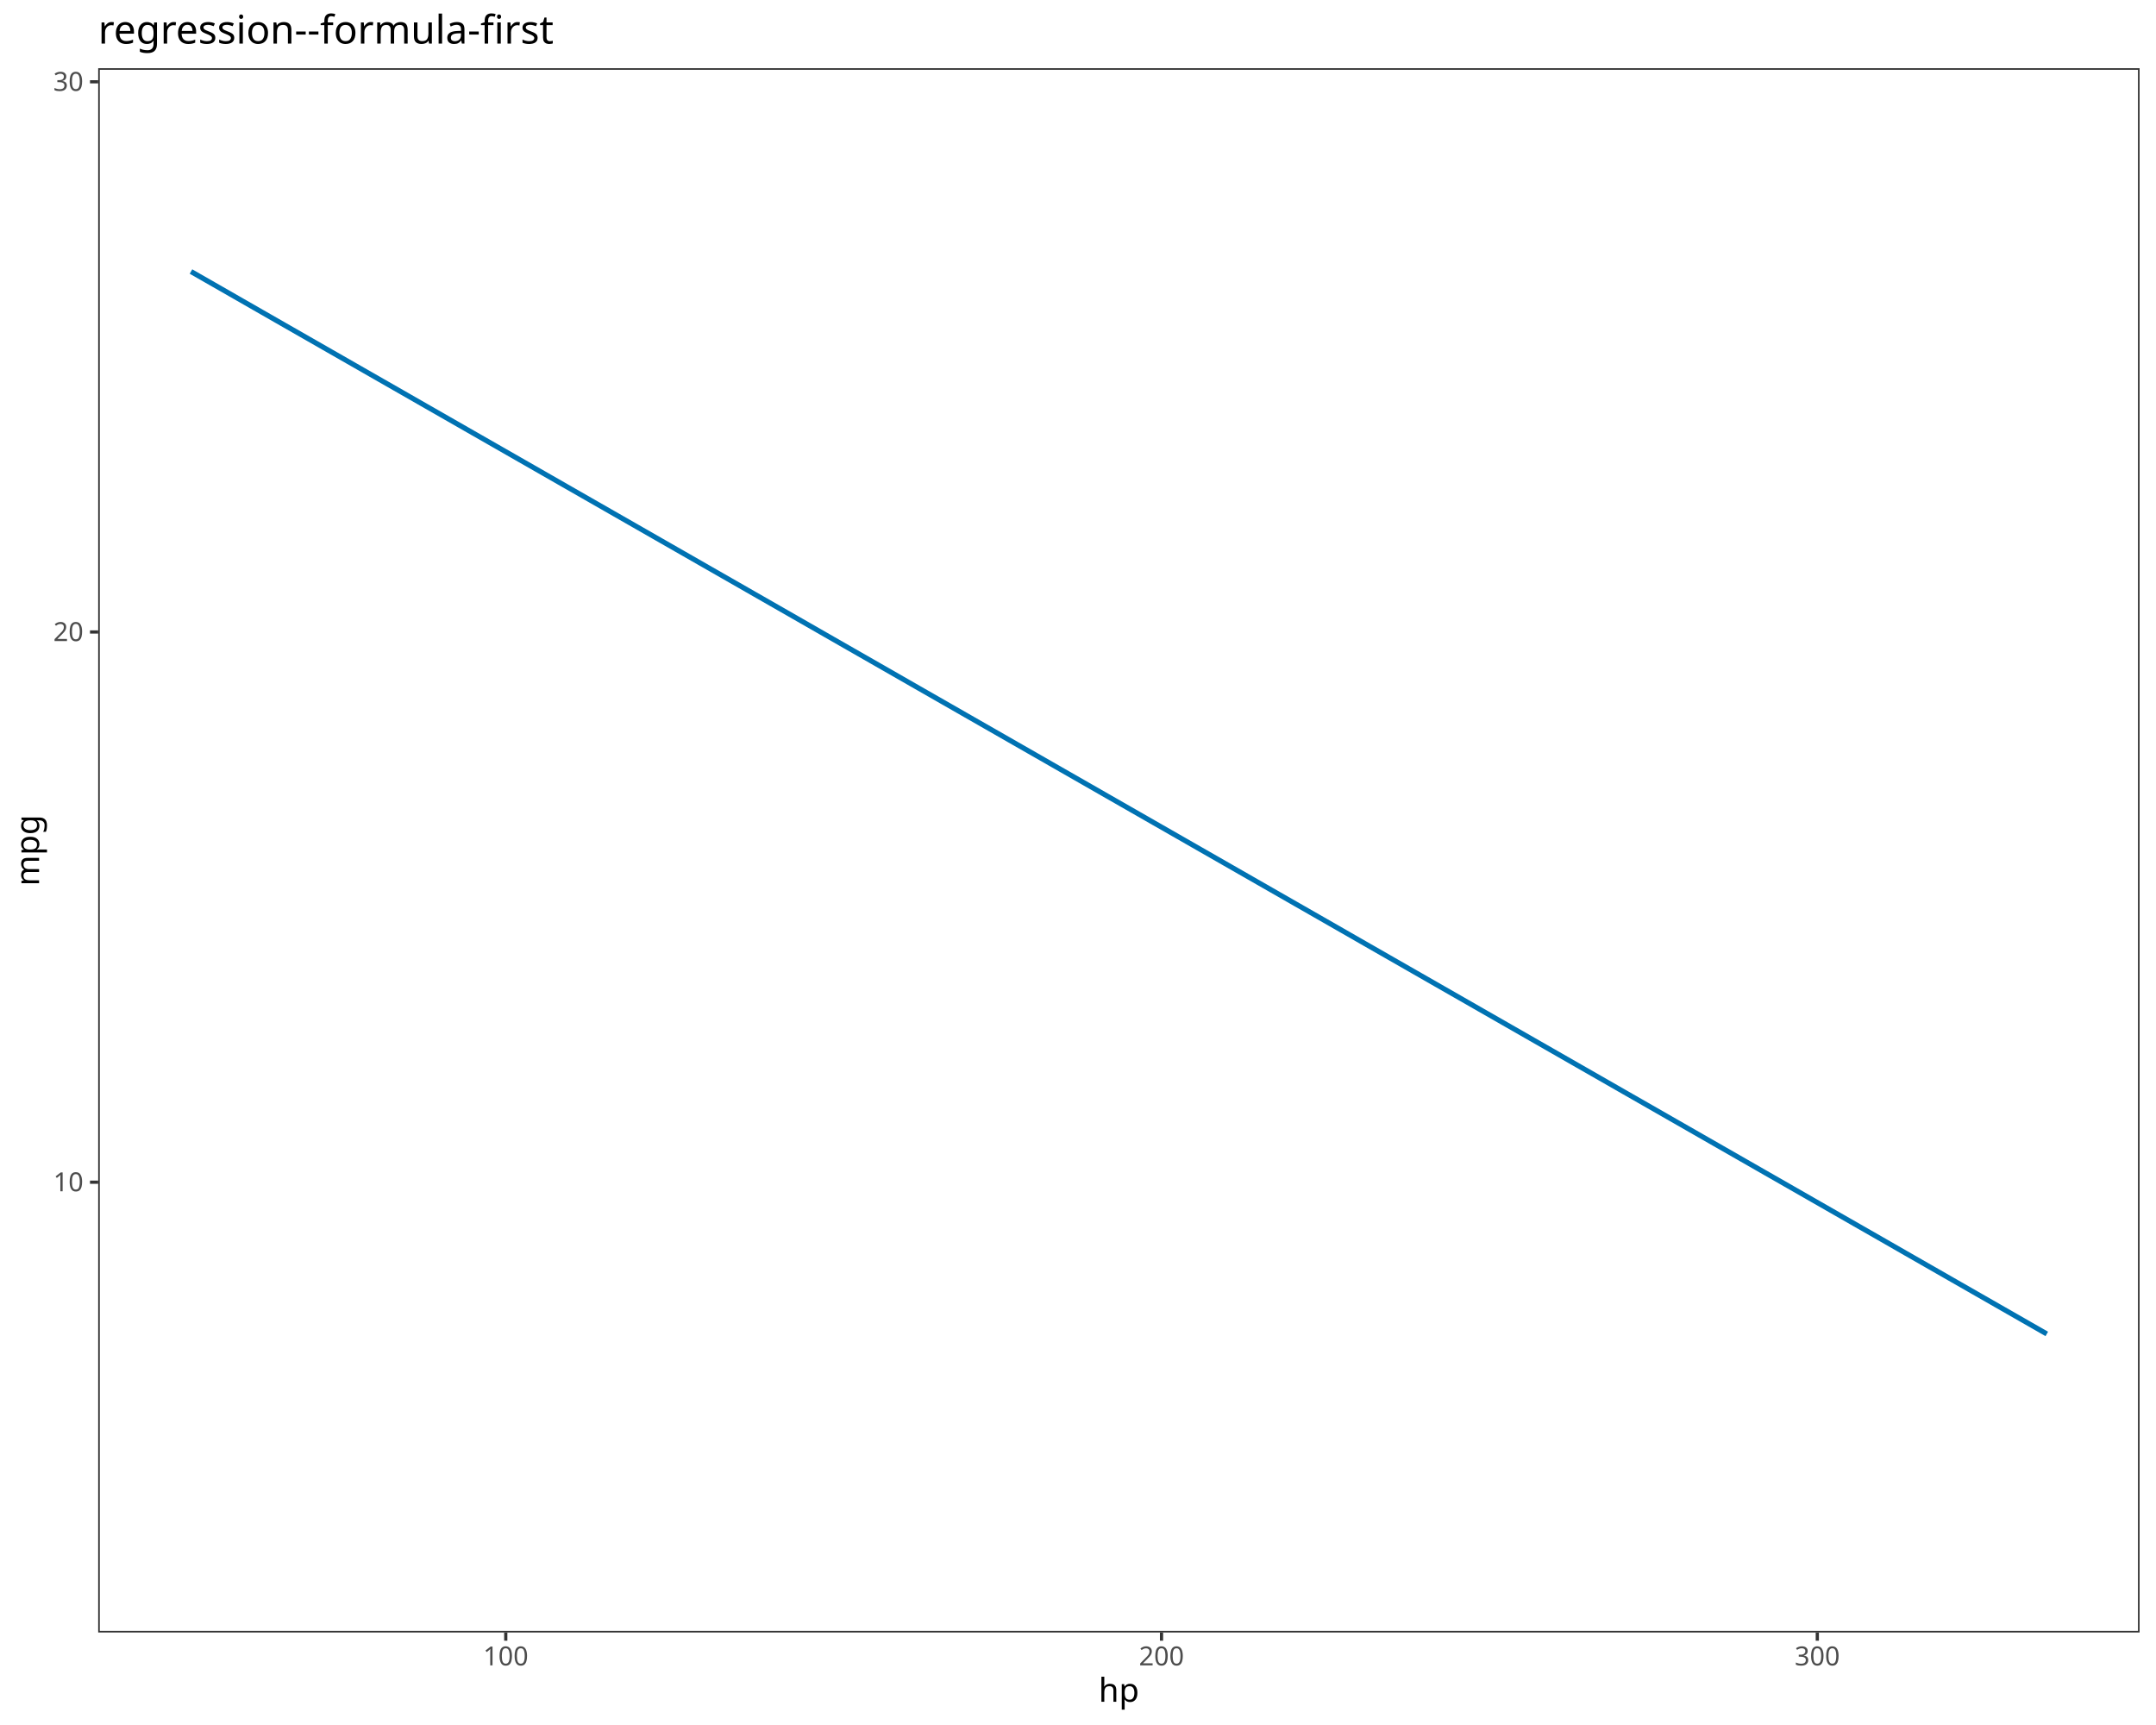
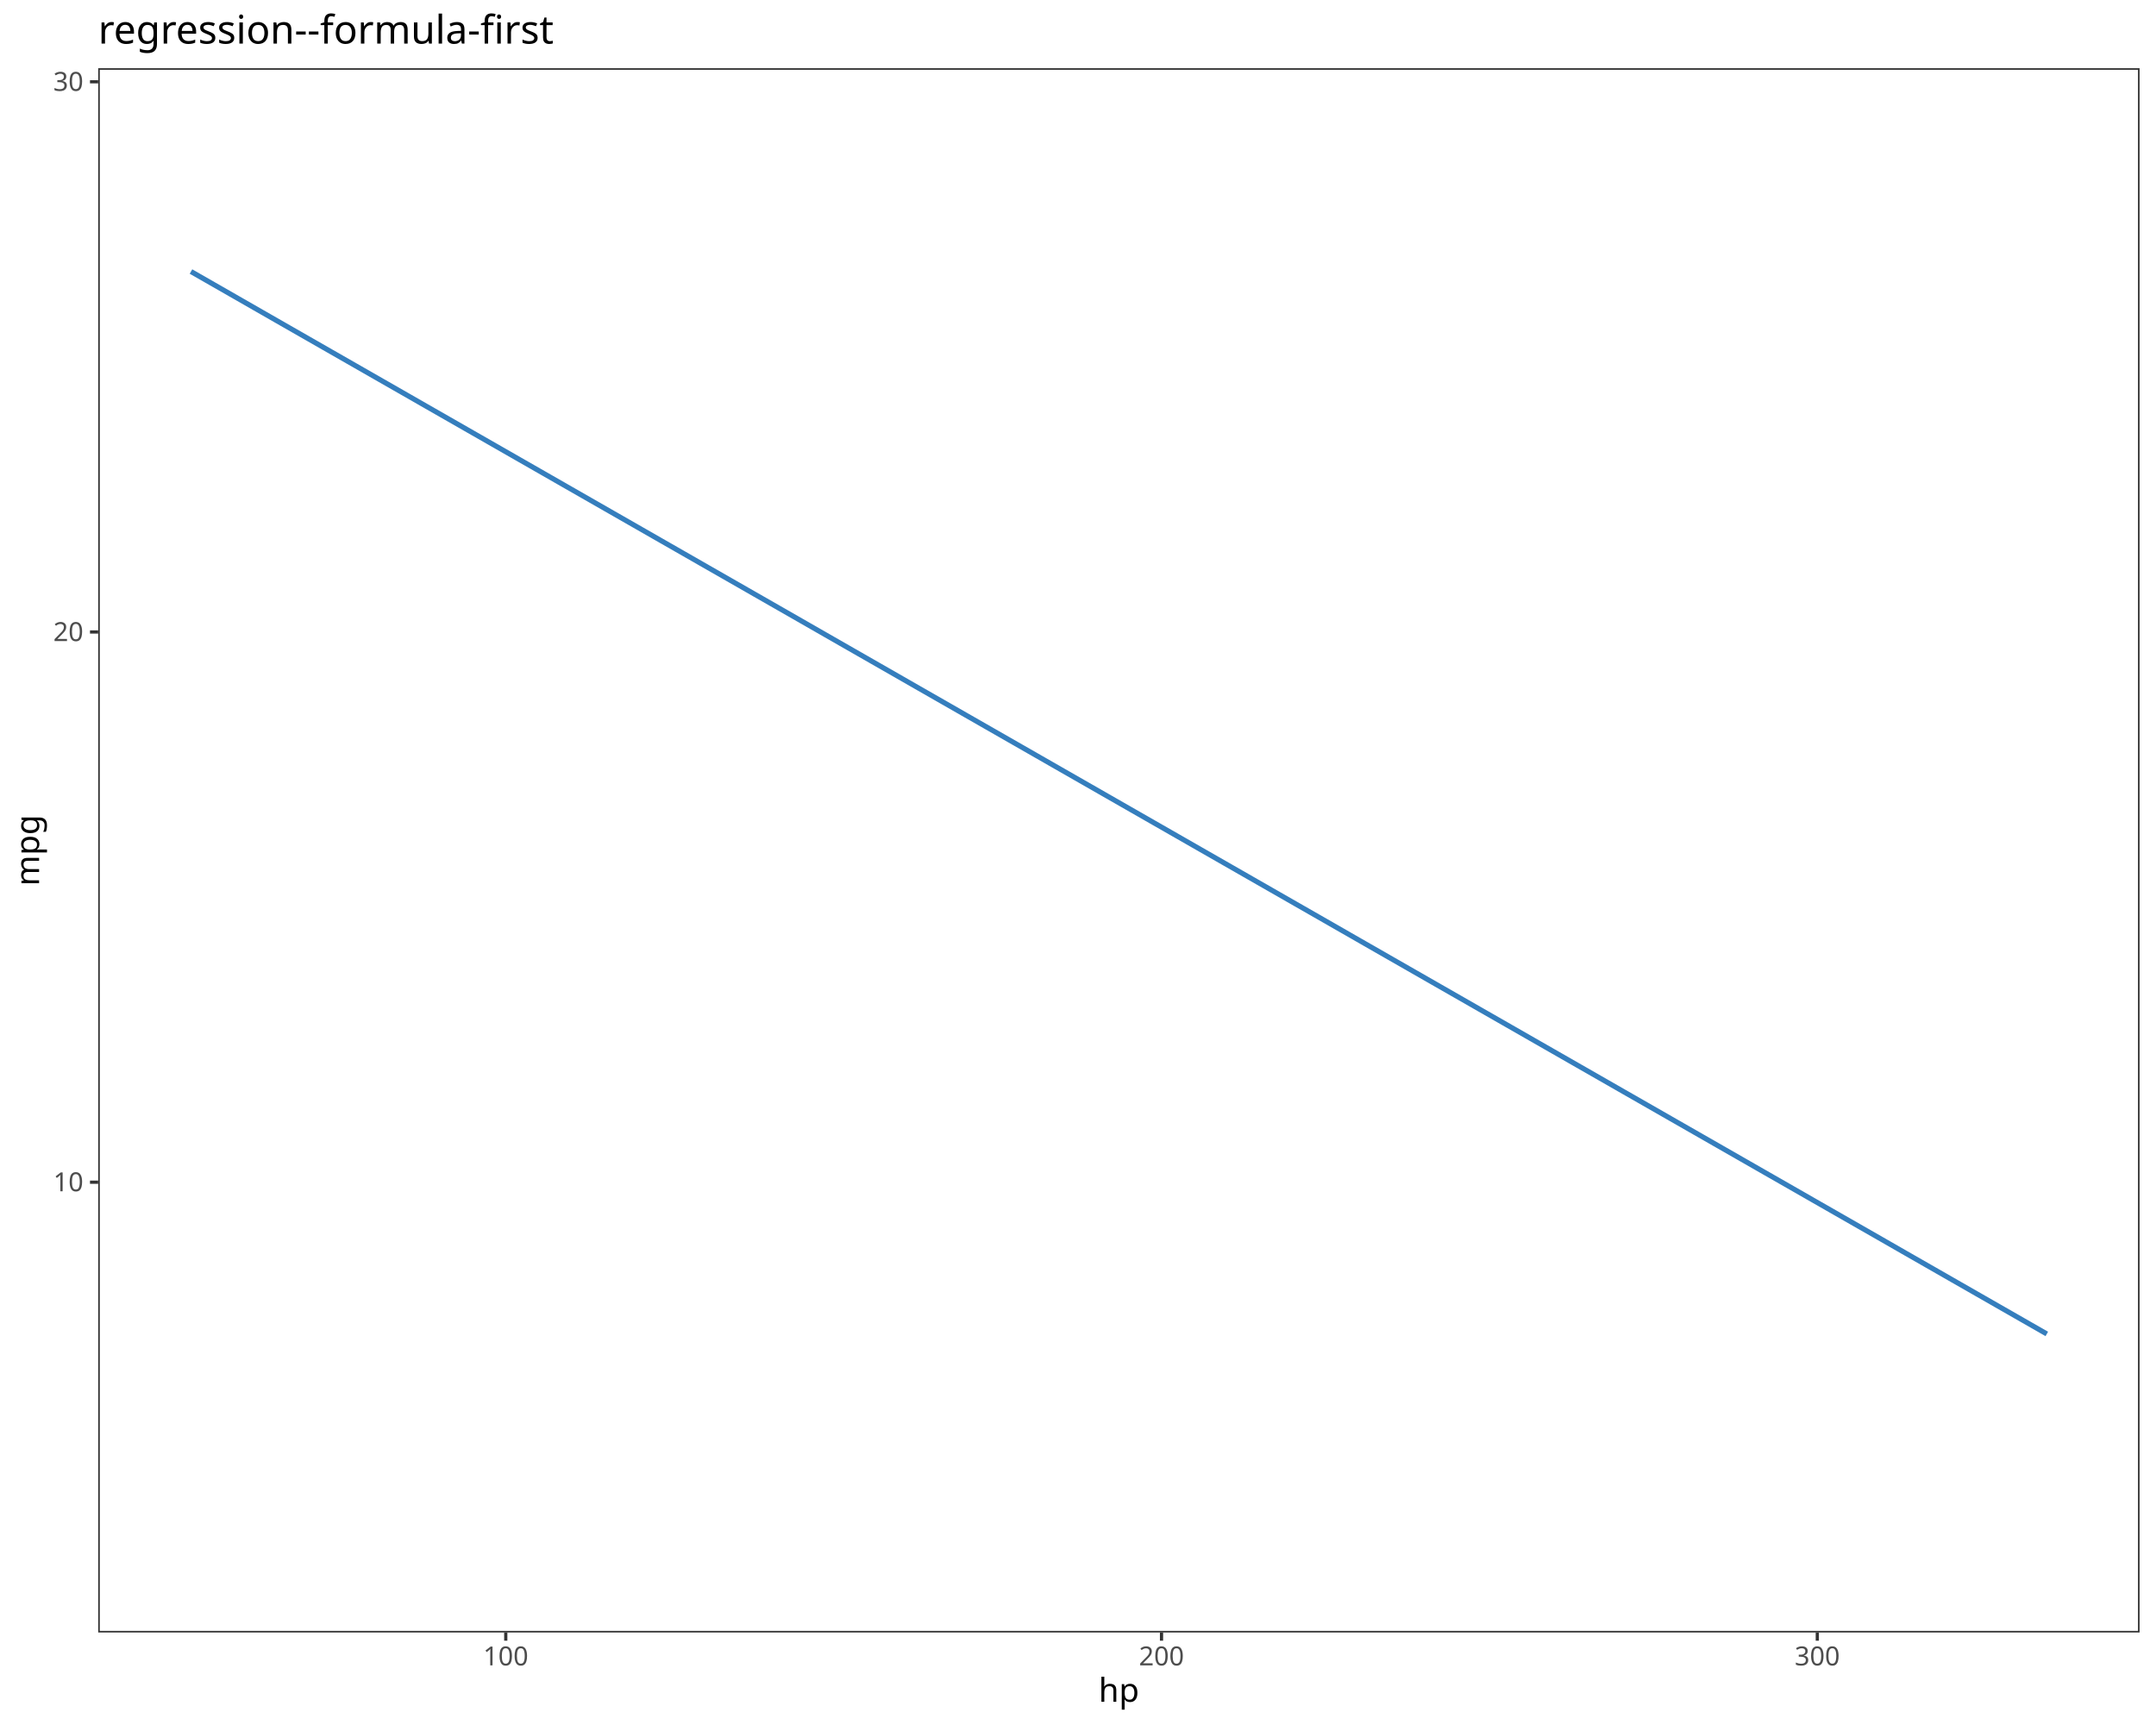
<svg xmlns="http://www.w3.org/2000/svg" class="svglite" data-engine-version="2.0" width="720.00pt" height="576.00pt" viewBox="0 0 720.00 576.00">
  <defs>
    <style type="text/css">
    .svglite line, .svglite polyline, .svglite polygon, .svglite path, .svglite rect, .svglite circle {
      fill: none;
      stroke: #000000;
      stroke-linecap: round;
      stroke-linejoin: round;
      stroke-miterlimit: 10.00;
    }
  </style>
  </defs>
  <rect width="100%" height="100%" style="stroke: none; fill: #FFFFFF;" />
  <defs>
    <clipPath id="cpMC4wMHw3MjAuMDB8MC4wMHw1NzYuMDA=">
      <rect x="0.00" y="0.00" width="720.00" height="576.00" />
    </clipPath>
  </defs>
  <g clip-path="url(#cpMC4wMHw3MjAuMDB8MC4wMHw1NzYuMDA=)">
    <rect x="0.00" y="0.00" width="720.00" height="576.00" style="stroke-width: 1.07; stroke: #FFFFFF; fill: #FFFFFF;" />
  </g>
  <defs>
    <clipPath id="cpMzIuNzl8NzE0LjUyfDIyLjc4fDU0NS4xMQ==">
      <rect x="32.79" y="22.78" width="681.73" height="522.33" />
    </clipPath>
  </defs>
  <g clip-path="url(#cpMzIuNzl8NzE0LjUyfDIyLjc4fDU0NS4xMQ==)">
    <rect x="32.79" y="22.78" width="681.73" height="522.33" style="stroke-width: 1.07; stroke: none; fill: #FFFFFF;" />
-     <polyline points="63.78,90.67 71.63,95.16 79.47,99.65 87.32,104.15 95.16,108.64 103.01,113.13 110.85,117.62 118.70,122.11 126.54,126.60 134.39,131.09 142.23,135.58 150.08,140.07 157.92,144.56 165.77,149.05 173.61,153.54 181.46,158.03 189.30,162.52 197.15,167.01 204.99,171.50 212.84,175.99 220.68,180.48 228.53,184.97 236.37,189.46 244.22,193.95 252.06,198.44 259.91,202.93 267.75,207.42 275.60,211.92 283.44,216.41 291.29,220.90 299.13,225.39 306.97,229.88 314.82,234.37 322.66,238.86 330.51,243.35 338.35,247.84 346.20,252.33 354.04,256.82 361.89,261.31 369.73,265.80 377.58,270.29 385.42,274.78 393.27,279.27 401.11,283.76 408.96,288.25 416.80,292.74 424.65,297.23 432.49,301.72 440.34,306.21 448.18,310.70 456.03,315.20 463.87,319.69 471.72,324.18 479.56,328.67 487.41,333.16 495.25,337.65 503.10,342.14 510.94,346.63 518.79,351.12 526.63,355.61 534.48,360.10 542.32,364.59 550.17,369.08 558.01,373.57 565.86,378.06 573.70,382.55 581.55,387.04 589.39,391.53 597.24,396.02 605.08,400.51 612.93,405.00 620.77,409.49 628.62,413.98 636.46,418.48 644.31,422.97 652.15,427.46 660.00,431.95 667.84,436.44 675.69,440.93 683.53,445.42 " style="stroke-width: 1.71; stroke: #0072B2; stroke-linecap: butt;" />
+     <polyline points="63.78,90.67 71.63,95.16 79.47,99.65 87.32,104.15 95.16,108.64 103.01,113.13 110.85,117.62 118.70,122.11 126.54,126.60 134.39,131.09 142.23,135.58 150.08,140.07 157.92,144.56 165.77,149.05 173.61,153.54 181.46,158.03 189.30,162.52 197.15,167.01 204.99,171.50 212.84,175.99 220.68,180.48 228.53,184.97 236.37,189.46 244.22,193.95 252.06,198.44 259.91,202.93 267.75,207.42 275.60,211.92 283.44,216.41 291.29,220.90 299.13,225.39 306.97,229.88 314.82,234.37 322.66,238.86 330.51,243.35 338.35,247.84 346.20,252.33 354.04,256.82 361.89,261.31 369.73,265.80 377.58,270.29 385.42,274.78 393.27,279.27 401.11,283.76 408.96,288.25 416.80,292.74 424.65,297.23 432.49,301.72 440.34,306.21 448.18,310.70 456.03,315.20 463.87,319.69 471.72,324.18 479.56,328.67 487.41,333.16 495.25,337.65 503.10,342.14 510.94,346.63 518.79,351.12 526.63,355.61 534.48,360.10 542.32,364.59 550.17,369.08 558.01,373.57 565.86,378.06 573.70,382.55 581.55,387.04 589.39,391.53 597.24,396.02 605.08,400.51 612.93,405.00 620.77,409.49 628.62,413.98 636.46,418.48 644.31,422.97 652.15,427.46 660.00,431.95 667.84,436.44 675.69,440.93 683.53,445.42 " style="stroke-width: 1.71; stroke: #357EBD; stroke-linecap: butt;" />
    <rect x="32.79" y="22.78" width="681.73" height="522.33" style="stroke-width: 1.07; stroke: #333333;" />
  </g>
  <g clip-path="url(#cpMC4wMHw3MjAuMDB8MC4wMHw1NzYuMDA=)">
    <text x="27.86" y="397.78" text-anchor="end" style="font-size: 8.80px; fill: #4D4D4D; font-family: sans;" textLength="9.79px" lengthAdjust="spacingAndGlyphs">10</text>
    <text x="27.86" y="214.06" text-anchor="end" style="font-size: 8.80px; fill: #4D4D4D; font-family: sans;" textLength="9.79px" lengthAdjust="spacingAndGlyphs">20</text>
    <text x="27.86" y="30.34" text-anchor="end" style="font-size: 8.80px; fill: #4D4D4D; font-family: sans;" textLength="9.79px" lengthAdjust="spacingAndGlyphs">30</text>
    <polyline points="30.05,394.75 32.79,394.75 " style="stroke-width: 1.07; stroke: #333333; stroke-linecap: butt;" />
    <polyline points="30.05,211.03 32.79,211.03 " style="stroke-width: 1.07; stroke: #333333; stroke-linecap: butt;" />
    <polyline points="30.05,27.31 32.79,27.31 " style="stroke-width: 1.07; stroke: #333333; stroke-linecap: butt;" />
    <polyline points="168.90,547.85 168.90,545.11 " style="stroke-width: 1.07; stroke: #333333; stroke-linecap: butt;" />
    <polyline points="387.89,547.85 387.89,545.11 " style="stroke-width: 1.07; stroke: #333333; stroke-linecap: butt;" />
    <polyline points="606.89,547.85 606.89,545.11 " style="stroke-width: 1.07; stroke: #333333; stroke-linecap: butt;" />
    <text x="168.90" y="556.10" text-anchor="middle" style="font-size: 8.80px; fill: #4D4D4D; font-family: sans;" textLength="14.68px" lengthAdjust="spacingAndGlyphs">100</text>
    <text x="387.89" y="556.10" text-anchor="middle" style="font-size: 8.80px; fill: #4D4D4D; font-family: sans;" textLength="14.68px" lengthAdjust="spacingAndGlyphs">200</text>
    <text x="606.89" y="556.10" text-anchor="middle" style="font-size: 8.80px; fill: #4D4D4D; font-family: sans;" textLength="14.68px" lengthAdjust="spacingAndGlyphs">300</text>
    <text x="373.66" y="568.24" text-anchor="middle" style="font-size: 11.00px; font-family: sans;" textLength="12.24px" lengthAdjust="spacingAndGlyphs">hp</text>
    <text transform="translate(13.05,283.95) rotate(-90)" text-anchor="middle" style="font-size: 11.00px; font-family: sans;" textLength="21.40px" lengthAdjust="spacingAndGlyphs">mpg</text>
    <text x="32.79" y="14.56" style="font-size: 13.20px; font-family: sans;" textLength="140.11px" lengthAdjust="spacingAndGlyphs">regression--formula-first</text>
  </g>
</svg>
